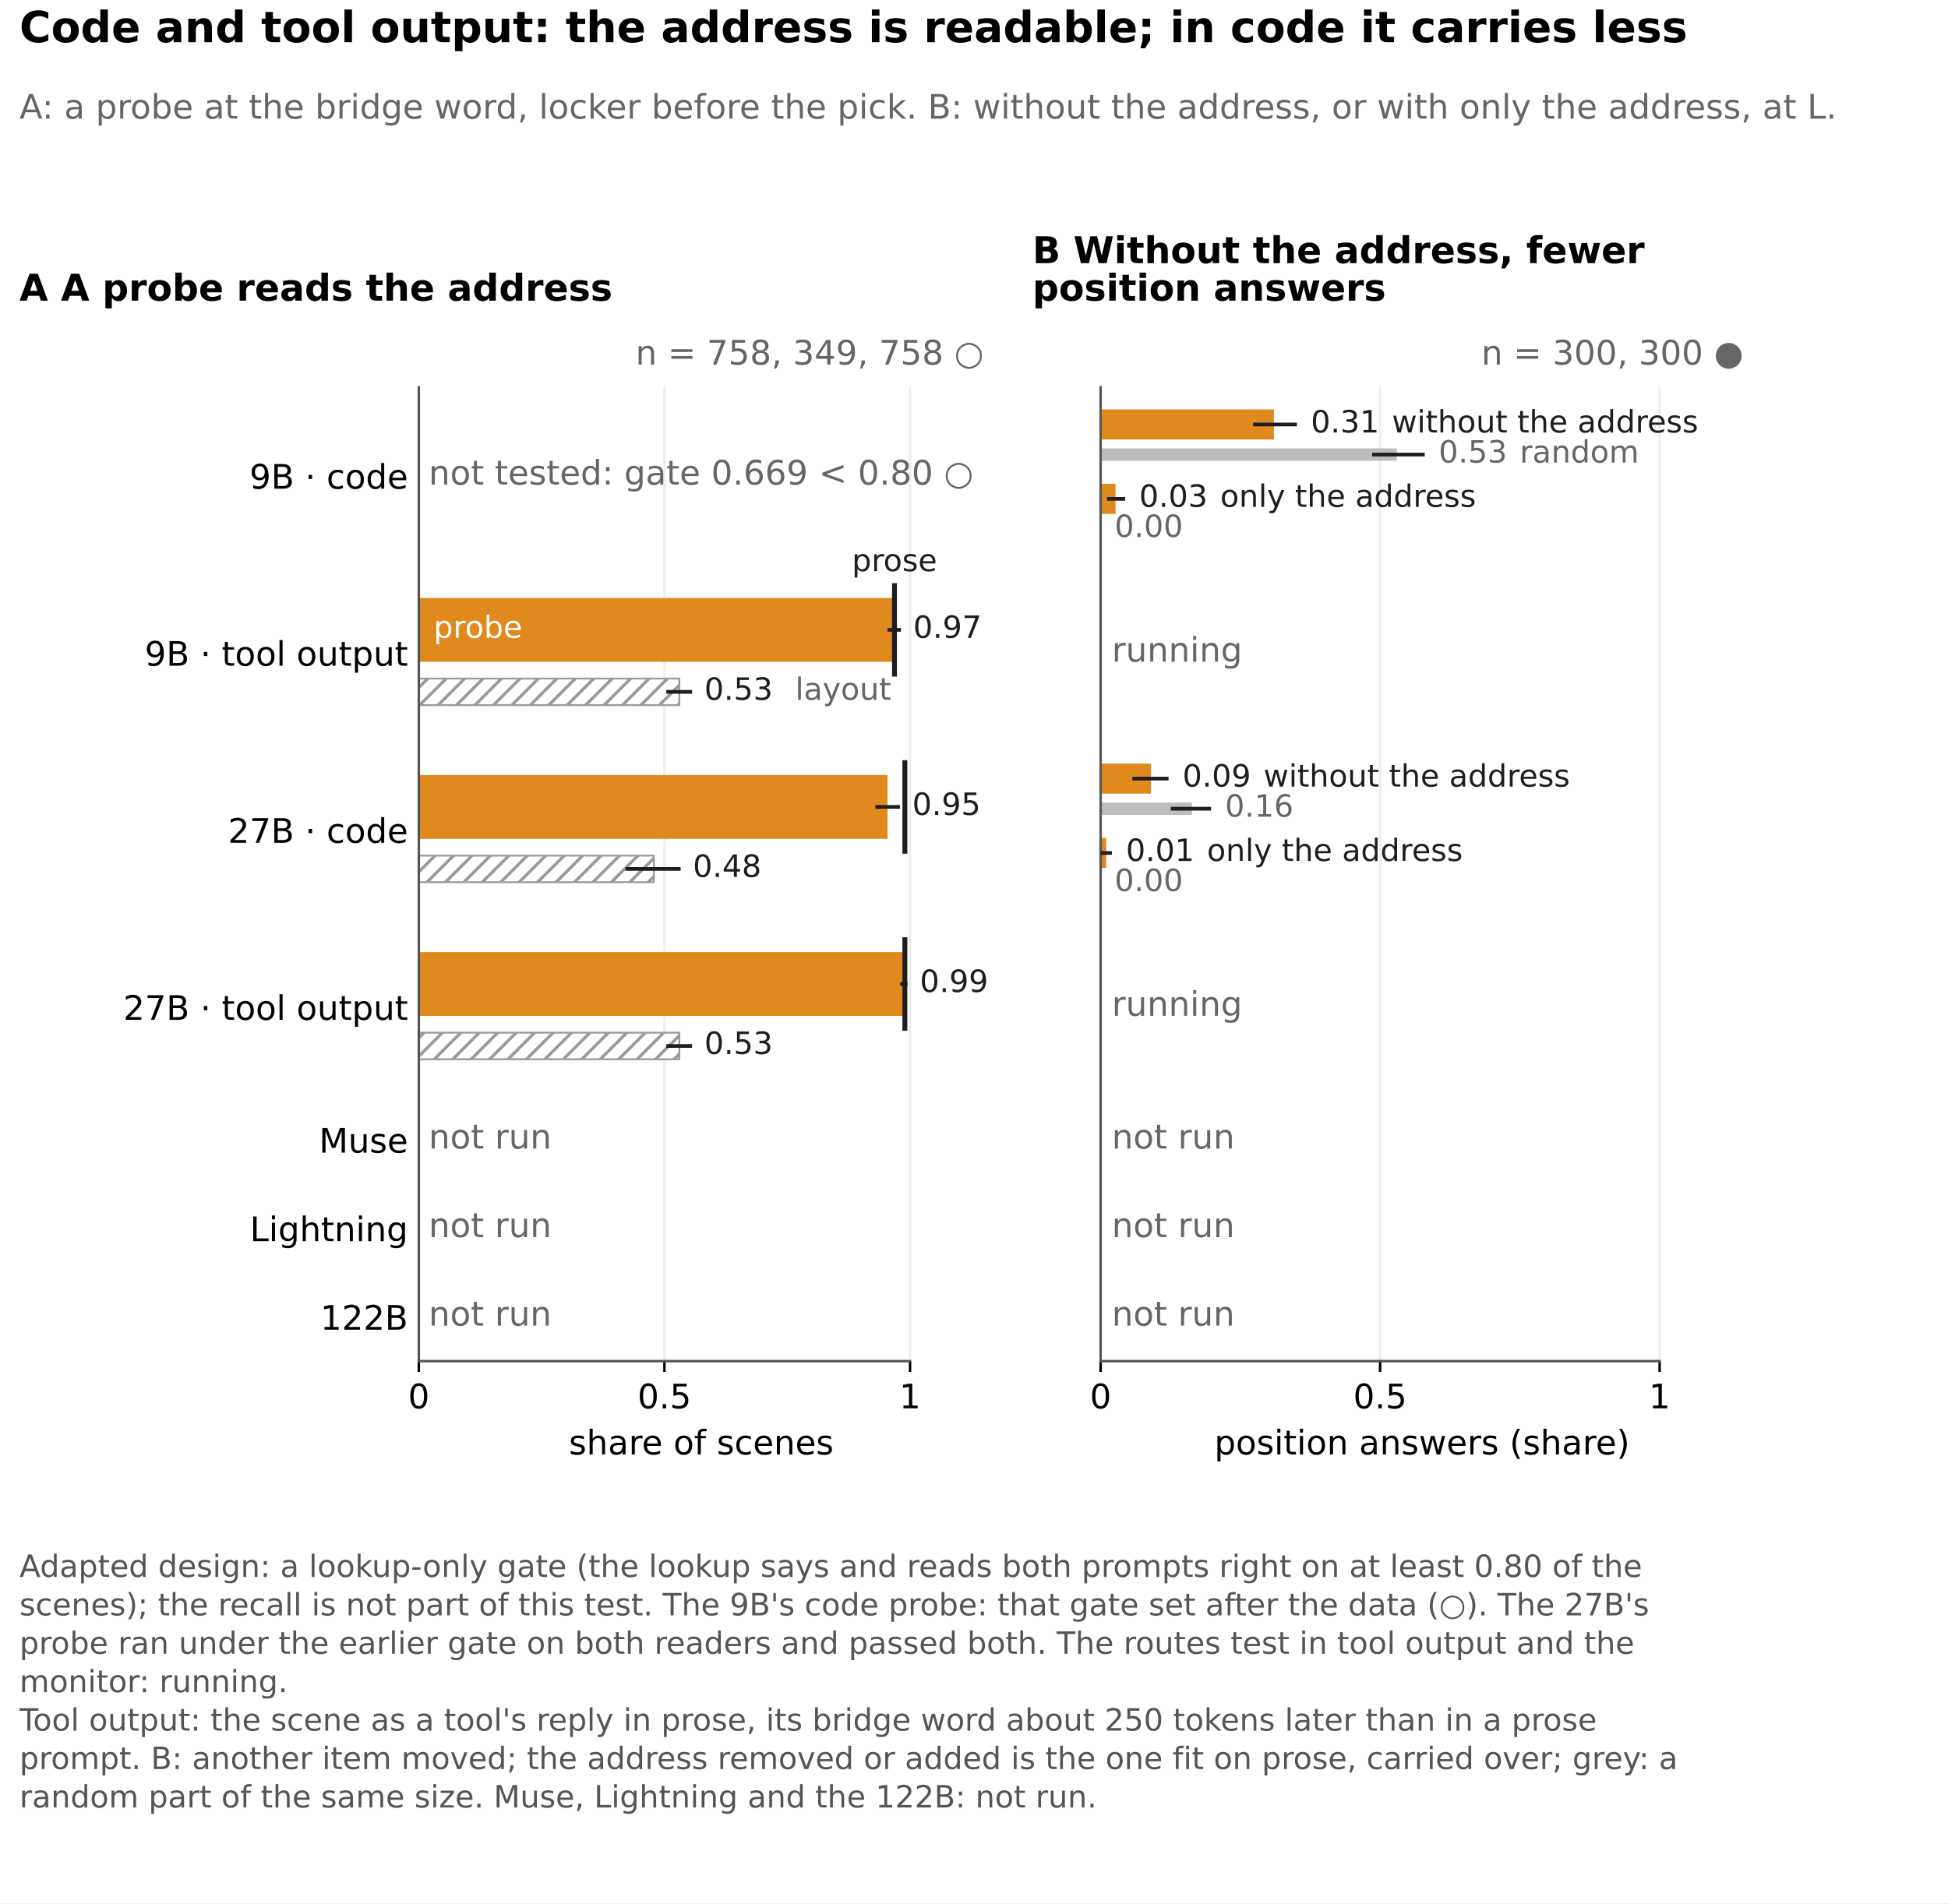
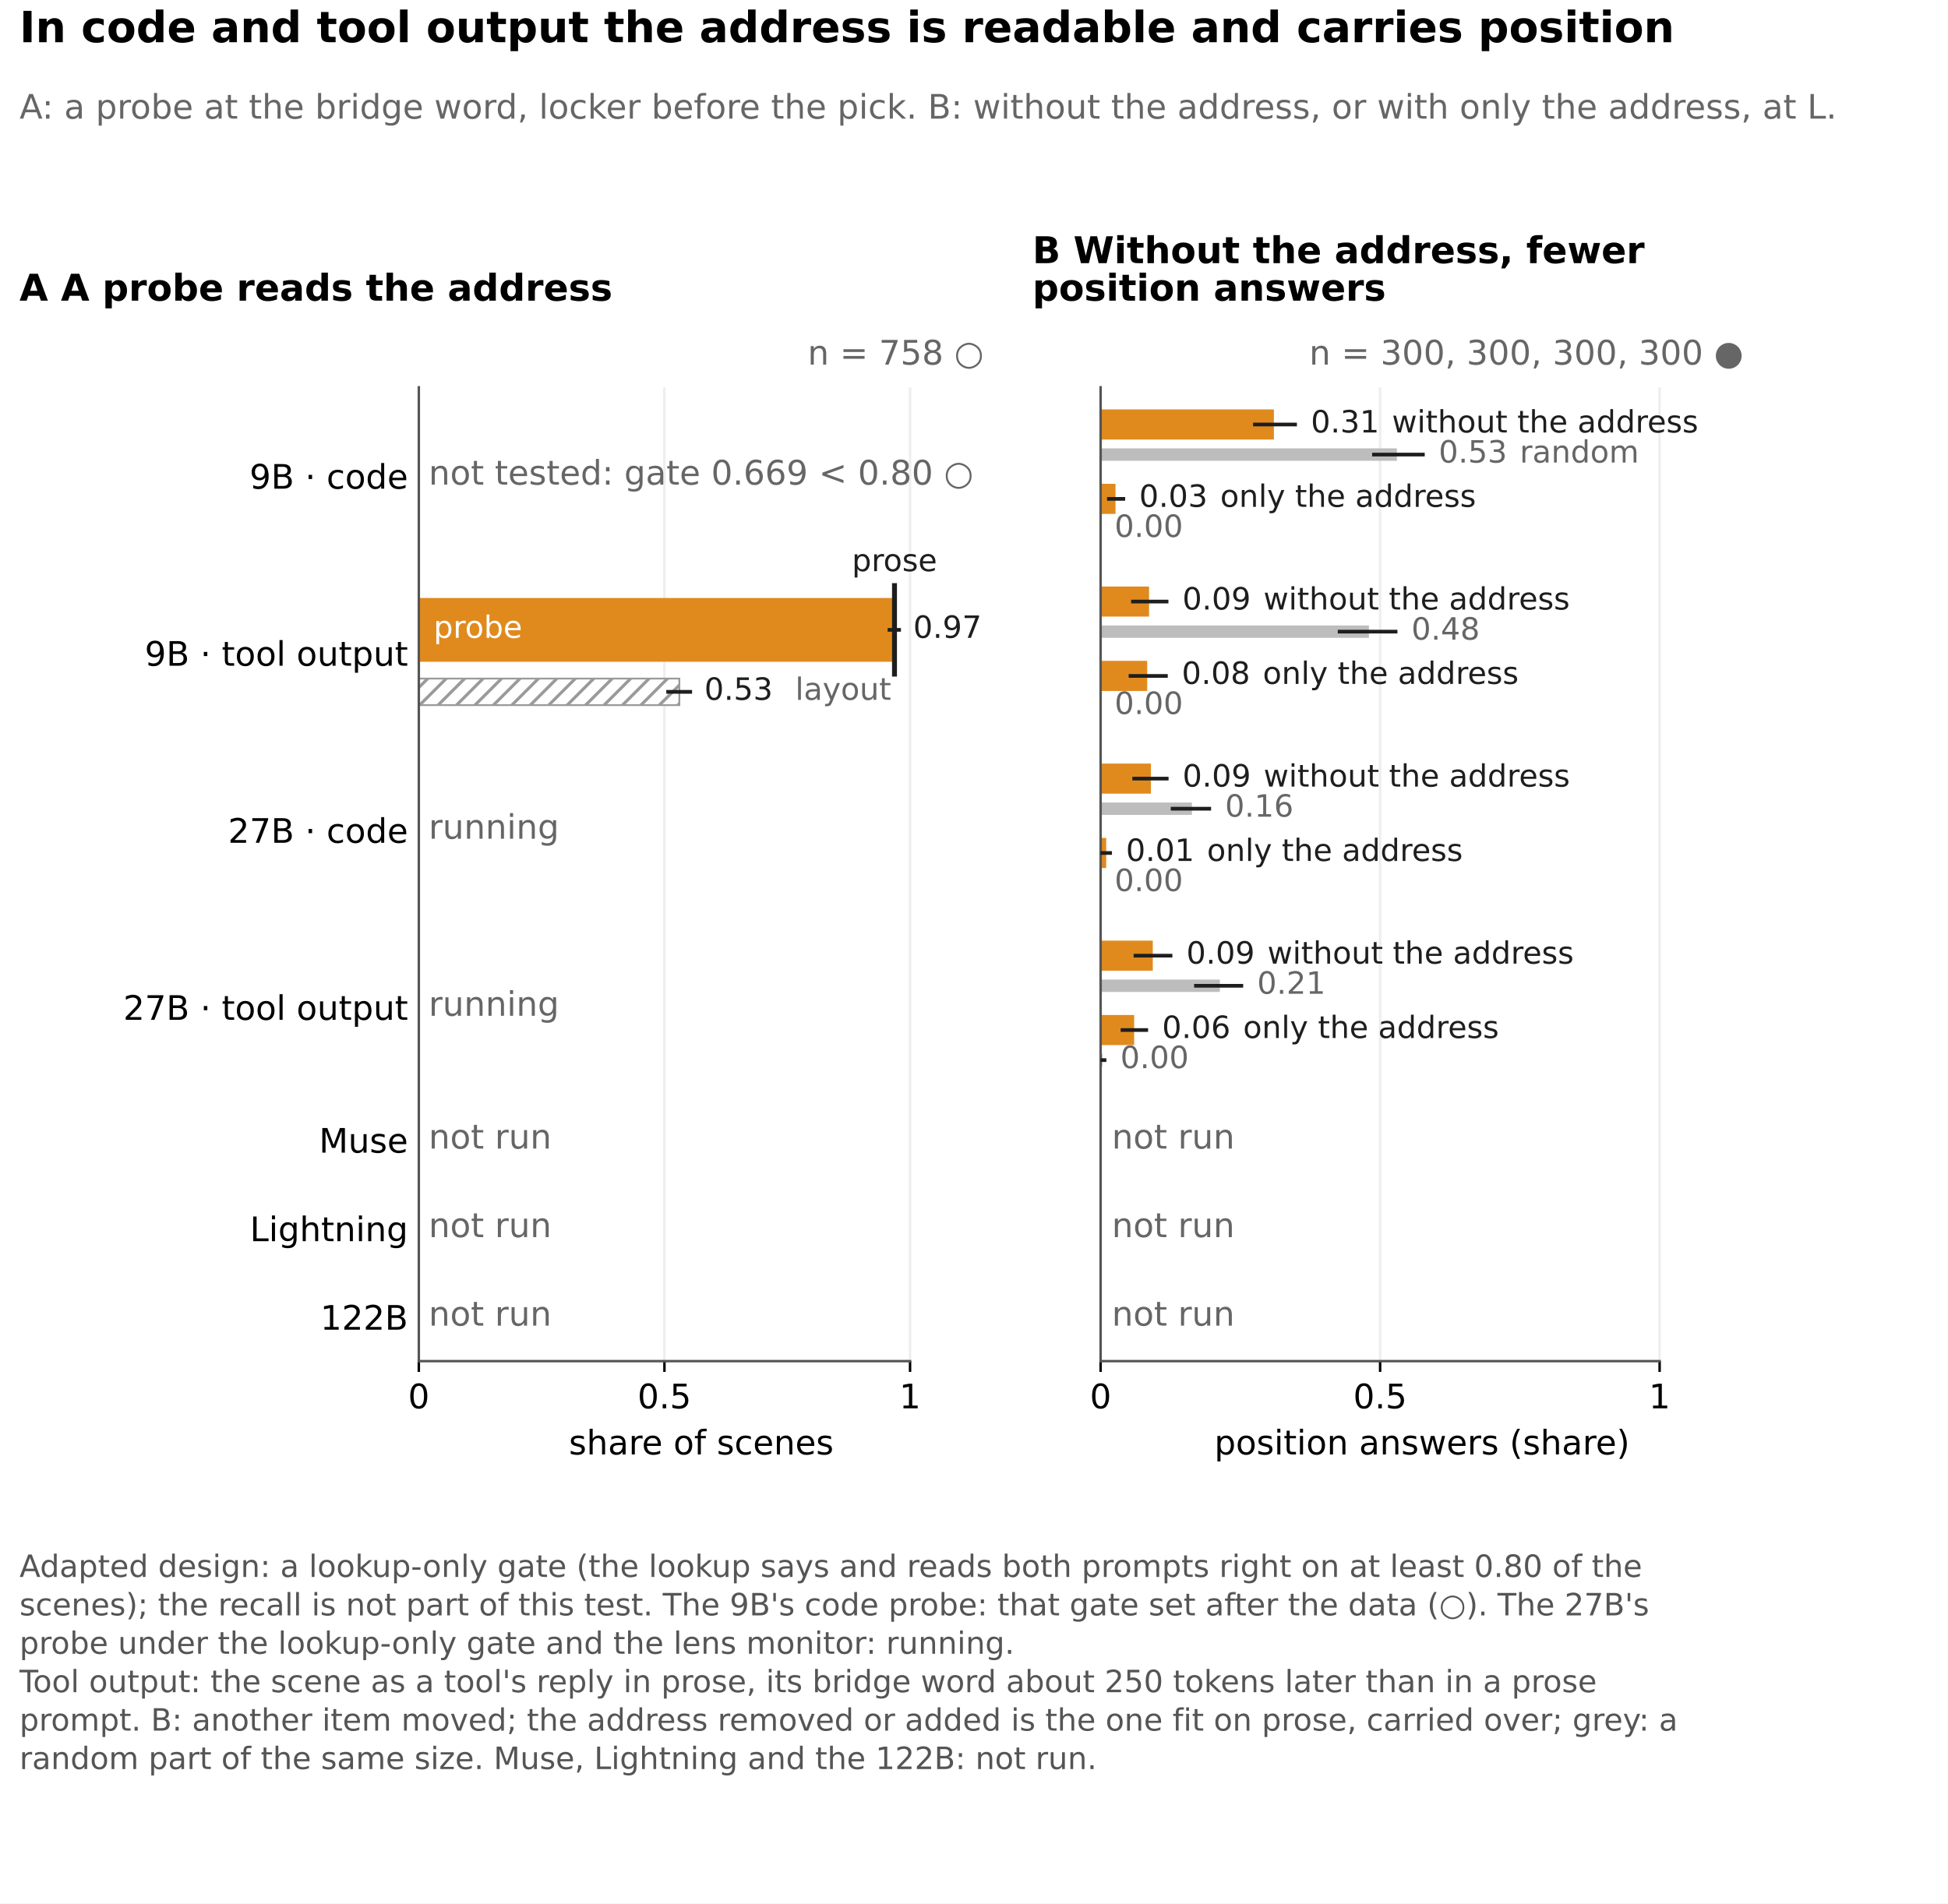
<svg xmlns="http://www.w3.org/2000/svg" xmlns:xlink="http://www.w3.org/1999/xlink" width="633.6pt" height="619.2pt" viewBox="0 0 633.6 619.2" version="1.1">
  <defs>
    <style type="text/css">*{stroke-linejoin: round; stroke-linecap: butt}</style>
  </defs>
  <g id="figure_1">
    <g id="patch_1">
      <path d="M 0 619.2  L 633.6 619.2  L 633.6 0  L 0 0  z " style="fill: #ffffff" />
    </g>
    <g id="axes_1">
      <g id="patch_2">
        <path d="M 136.224 442.8  L 319.968 442.8  L 319.968 126  L 136.224 126  z " style="fill: #ffffff" />
      </g>
      <g id="matplotlib.axis_1">
        <g id="xtick_1">
          <g id="line2d_1">
-             <path d="M 136.224 442.8  L 136.224 126  " clip-path="url(#p366b0e76e0)" style="fill: none; stroke: #eeeeee; stroke-width: 0.8; stroke-linecap: square" />
+             <path d="M 136.224 442.8  L 136.224 126  " clip-path="url(#pb9dbb57762)" style="fill: none; stroke: #eeeeee; stroke-width: 0.8; stroke-linecap: square" />
          </g>
          <g id="line2d_2">
            <defs>
-               <path id="m7da723a493" d="M 0 0  L 0 3.5  " style="stroke: #000000; stroke-width: 0.8" />
+               <path id="m1e824e06bc" d="M 0 0  L 0 3.5  " style="stroke: #000000; stroke-width: 0.8" />
            </defs>
            <g>
-               <use xlink:href="#m7da723a493" x="136.224" y="442.8" style="stroke: #000000; stroke-width: 0.8" />
+               <use xlink:href="#m1e824e06bc" x="136.224" y="442.8" style="stroke: #000000; stroke-width: 0.8" />
            </g>
          </g>
          <g id="text_1">
            <text style="font-size: 11px; font-family: 'DejaVu Sans'; text-anchor: middle" x="136.224" y="458.157" transform="rotate(-0 136.224 458.1574)">0</text>
          </g>
        </g>
        <g id="xtick_2">
          <g id="line2d_3">
-             <path d="M 216.113 442.8  L 216.113 126  " clip-path="url(#p366b0e76e0)" style="fill: none; stroke: #eeeeee; stroke-width: 0.8; stroke-linecap: square" />
+             <path d="M 216.113 442.8  L 216.113 126  " clip-path="url(#pb9dbb57762)" style="fill: none; stroke: #eeeeee; stroke-width: 0.8; stroke-linecap: square" />
          </g>
          <g id="line2d_4">
            <g>
-               <use xlink:href="#m7da723a493" x="216.113" y="442.8" style="stroke: #000000; stroke-width: 0.8" />
+               <use xlink:href="#m1e824e06bc" x="216.113" y="442.8" style="stroke: #000000; stroke-width: 0.8" />
            </g>
          </g>
          <g id="text_2">
            <text style="font-size: 11px; font-family: 'DejaVu Sans'; text-anchor: middle" x="216.113" y="458.157" transform="rotate(-0 216.1127 458.1574)">0.5</text>
          </g>
        </g>
        <g id="xtick_3">
          <g id="line2d_5">
-             <path d="M 296.001 442.8  L 296.001 126  " clip-path="url(#p366b0e76e0)" style="fill: none; stroke: #eeeeee; stroke-width: 0.8; stroke-linecap: square" />
+             <path d="M 296.001 442.8  L 296.001 126  " clip-path="url(#pb9dbb57762)" style="fill: none; stroke: #eeeeee; stroke-width: 0.8; stroke-linecap: square" />
          </g>
          <g id="line2d_6">
            <g>
-               <use xlink:href="#m7da723a493" x="296.001" y="442.8" style="stroke: #000000; stroke-width: 0.8" />
+               <use xlink:href="#m1e824e06bc" x="296.001" y="442.8" style="stroke: #000000; stroke-width: 0.8" />
            </g>
          </g>
          <g id="text_3">
            <text style="font-size: 11px; font-family: 'DejaVu Sans'; text-anchor: middle" x="296.001" y="458.157" transform="rotate(-0 296.0014 458.1574)">1</text>
          </g>
        </g>
        <g id="text_4">
          <text style="font-size: 11px; font-family: 'DejaVu Sans'; text-anchor: middle" x="228.096" y="473.158" transform="rotate(-0 228.096 473.1583)">share of scenes</text>
        </g>
      </g>
      <g id="matplotlib.axis_2">
        <g id="ytick_1">
          <g id="line2d_7" />
          <g id="text_5">
            <text style="font-size: 11px; font-family: 'DejaVu Sans'; text-anchor: end" x="132.724" y="158.979" transform="rotate(-0 132.724 158.9791)">9B · code</text>
          </g>
        </g>
        <g id="ytick_2">
          <g id="line2d_8" />
          <g id="text_6">
            <text style="font-size: 11px; font-family: 'DejaVu Sans'; text-anchor: end" x="132.724" y="216.579" transform="rotate(-0 132.724 216.5791)">9B · tool output</text>
          </g>
        </g>
        <g id="ytick_3">
          <g id="line2d_9" />
          <g id="text_7">
            <text style="font-size: 11px; font-family: 'DejaVu Sans'; text-anchor: end" x="132.724" y="274.179" transform="rotate(-0 132.724 274.1791)">27B · code</text>
          </g>
        </g>
        <g id="ytick_4">
          <g id="line2d_10" />
          <g id="text_8">
            <text style="font-size: 11px; font-family: 'DejaVu Sans'; text-anchor: end" x="132.724" y="331.779" transform="rotate(-0 132.724 331.7791)">27B · tool output</text>
          </g>
        </g>
        <g id="ytick_5">
          <g id="line2d_11" />
          <g id="text_9">
            <text style="font-size: 11px; font-family: 'DejaVu Sans'; text-anchor: end" x="132.724" y="374.979" transform="rotate(-0 132.724 374.9787)">Muse</text>
          </g>
        </g>
        <g id="ytick_6">
          <g id="line2d_12" />
          <g id="text_10">
            <text style="font-size: 11px; font-family: 'DejaVu Sans'; text-anchor: end" x="132.724" y="403.779" transform="rotate(-0 132.724 403.7791)">Lightning</text>
          </g>
        </g>
        <g id="ytick_7">
          <g id="line2d_13" />
          <g id="text_11">
            <text style="font-size: 11px; font-family: 'DejaVu Sans'; text-anchor: end" x="132.724" y="432.579" transform="rotate(-0 132.724 432.5787)">122B</text>
          </g>
        </g>
      </g>
      <g id="patch_3">
-         <path d="M 136.224 215.28  L 290.942 215.28  L 290.942 194.544  L 136.224 194.544  z " clip-path="url(#p366b0e76e0)" style="fill: #e08a1e" />
+         <path d="M 136.224 215.28  L 290.942 215.28  L 290.942 194.544  L 136.224 194.544  z " clip-path="url(#pb9dbb57762)" style="fill: #e08a1e" />
      </g>
      <g id="patch_4">
-         <path d="M 136.224 229.392  L 220.961 229.392  L 220.961 220.752  L 136.224 220.752  z " clip-path="url(#p366b0e76e0)" style="fill: url(#h4261769a23); stroke: #9a9a9a; stroke-width: 0.6; stroke-linejoin: miter" />
+         <path d="M 136.224 229.392  L 220.961 229.392  L 220.961 220.752  L 136.224 220.752  z " clip-path="url(#pb9dbb57762)" style="fill: url(#h62e9ccffab); stroke: #9a9a9a; stroke-width: 0.6; stroke-linejoin: miter" />
      </g>
      <g id="patch_5">
-         <path d="M 136.224 272.88  L 288.676 272.88  L 288.676 252.144  L 136.224 252.144  z " clip-path="url(#p366b0e76e0)" style="fill: #e08a1e" />
+         <path d="M 136.224 442.8  L 136.224 126  " style="fill: none; stroke: #555555; stroke-width: 0.8; stroke-linejoin: miter; stroke-linecap: square" />
      </g>
      <g id="patch_6">
-         <path d="M 136.224 286.992  L 212.679 286.992  L 212.679 278.352  L 136.224 278.352  z " clip-path="url(#p366b0e76e0)" style="fill: url(#h4261769a23); stroke: #9a9a9a; stroke-width: 0.6; stroke-linejoin: miter" />
-       </g>
-       <g id="patch_7">
-         <path d="M 136.224 330.48  L 294.104 330.48  L 294.104 309.744  L 136.224 309.744  z " clip-path="url(#p366b0e76e0)" style="fill: #e08a1e" />
-       </g>
-       <g id="patch_8">
-         <path d="M 136.224 344.592  L 220.961 344.592  L 220.961 335.952  L 136.224 335.952  z " clip-path="url(#p366b0e76e0)" style="fill: url(#h4261769a23); stroke: #9a9a9a; stroke-width: 0.6; stroke-linejoin: miter" />
-       </g>
-       <g id="patch_9">
-         <path d="M 136.224 442.8  L 136.224 126  " style="fill: none; stroke: #555555; stroke-width: 0.8; stroke-linejoin: miter; stroke-linecap: square" />
-       </g>
-       <g id="patch_10">
        <path d="M 136.224 442.8  L 296.001 442.8  " style="fill: none; stroke: #555555; stroke-width: 0.8; stroke-linejoin: miter; stroke-linecap: square" />
      </g>
      <g id="text_12">
        <text style="font-size: 11px; font-family: 'DejaVu Sans'; text-anchor: start; fill: #666666" x="139.42" y="157.658" transform="rotate(-0 139.4195 157.6579)">not tested: gate 0.669 &lt; 0.80  ○</text>
      </g>
      <g id="line2d_14">
-         <path d="M 288.711 204.912  L 293.033 204.912  " clip-path="url(#p366b0e76e0)" style="fill: none; stroke: #1e1e1e; stroke-width: 1.2" />
+         <path d="M 288.711 204.912  L 293.033 204.912  " clip-path="url(#pb9dbb57762)" style="fill: none; stroke: #1e1e1e; stroke-width: 1.2" />
      </g>
      <g id="text_13">
        <text style="font-size: 10px; font-family: 'DejaVu Sans'; text-anchor: start; fill: #1e1e1e" x="297.027" y="207.51" transform="rotate(-0 297.027 207.5097)">0.97</text>
      </g>
      <g id="line2d_15">
-         <path d="M 216.713 225.072  L 225.098 225.072  " clip-path="url(#p366b0e76e0)" style="fill: none; stroke: #1e1e1e; stroke-width: 1.2" />
+         <path d="M 216.713 225.072  L 225.098 225.072  " clip-path="url(#pb9dbb57762)" style="fill: none; stroke: #1e1e1e; stroke-width: 1.2" />
      </g>
      <g id="text_14">
        <text style="font-size: 10px; font-family: 'DejaVu Sans'; text-anchor: start; fill: #1e1e1e" x="229.092" y="227.67" transform="rotate(-0 229.0922 227.6697)">0.53</text>
      </g>
      <g id="text_15">
        <text style="font-size: 10px; font-family: 'DejaVu Sans'; text-anchor: start; fill: #666666" x="258.651" y="227.67" transform="rotate(-0 258.651 227.67)">layout</text>
      </g>
      <g id="text_16">
        <text style="font-size: 10px; font-family: 'DejaVu Sans'; text-anchor: middle; fill: #1e1e1e" x="290.942" y="185.806" transform="rotate(-0 290.9425 185.8057)">prose</text>
      </g>
+       <g id="text_17">
+         <text style="font-size: 11px; font-family: 'DejaVu Sans'; text-anchor: start; fill: #666666" x="139.42" y="272.858" transform="rotate(-0 139.4195 272.8579)">running</text>
+       </g>
+       <g id="text_18">
+         <text style="font-size: 11px; font-family: 'DejaVu Sans'; text-anchor: start; fill: #666666" x="139.42" y="330.458" transform="rotate(-0 139.4195 330.4579)">running</text>
+       </g>
+       <g id="text_19">
+         <text style="font-size: 11px; font-family: 'DejaVu Sans'; text-anchor: start; fill: #666666" x="139.42" y="373.657" transform="rotate(-0 139.4195 373.6574)">not run</text>
+       </g>
+       <g id="text_20">
+         <text style="font-size: 11px; font-family: 'DejaVu Sans'; text-anchor: start; fill: #666666" x="139.42" y="402.457" transform="rotate(-0 139.4195 402.4574)">not run</text>
+       </g>
+       <g id="text_21">
+         <text style="font-size: 11px; font-family: 'DejaVu Sans'; text-anchor: start; fill: #666666" x="139.42" y="431.257" transform="rotate(-0 139.4195 431.2574)">not run</text>
+       </g>
      <g id="line2d_16">
-         <path d="M 284.719 262.512  L 292.724 262.512  " clip-path="url(#p366b0e76e0)" style="fill: none; stroke: #1e1e1e; stroke-width: 1.2" />
-       </g>
-       <g id="text_17">
-         <text style="font-size: 10px; font-family: 'DejaVu Sans'; text-anchor: start; fill: #1e1e1e" x="296.718" y="265.11" transform="rotate(-0 296.7184 265.1097)">0.95</text>
-       </g>
-       <g id="line2d_17">
-         <path d="M 203.438 282.672  L 221.375 282.672  " clip-path="url(#p366b0e76e0)" style="fill: none; stroke: #1e1e1e; stroke-width: 1.2" />
-       </g>
-       <g id="text_18">
-         <text style="font-size: 10px; font-family: 'DejaVu Sans'; text-anchor: start; fill: #1e1e1e" x="225.37" y="285.27" transform="rotate(-0 225.3696 285.2697)">0.48</text>
-       </g>
-       <g id="line2d_18">
-         <path d="M 292.831 320.112  L 295.188 320.112  " clip-path="url(#p366b0e76e0)" style="fill: none; stroke: #1e1e1e; stroke-width: 1.2" />
-       </g>
-       <g id="text_19">
-         <text style="font-size: 10px; font-family: 'DejaVu Sans'; text-anchor: start; fill: #1e1e1e" x="299.183" y="322.71" transform="rotate(-0 299.1827 322.7097)">0.99</text>
-       </g>
-       <g id="line2d_19">
-         <path d="M 216.713 340.272  L 225.098 340.272  " clip-path="url(#p366b0e76e0)" style="fill: none; stroke: #1e1e1e; stroke-width: 1.2" />
-       </g>
-       <g id="text_20">
-         <text style="font-size: 10px; font-family: 'DejaVu Sans'; text-anchor: start; fill: #1e1e1e" x="229.092" y="342.87" transform="rotate(-0 229.0922 342.8697)">0.53</text>
-       </g>
-       <g id="text_21">
-         <text style="font-size: 11px; font-family: 'DejaVu Sans'; text-anchor: start; fill: #666666" x="139.42" y="373.657" transform="rotate(-0 139.4195 373.6574)">not run</text>
+         <path d="M 290.942 219.312  L 290.942 190.512  " clip-path="url(#pb9dbb57762)" style="fill: none; stroke: #1e1e1e; stroke-width: 1.6; stroke-linecap: square" />
      </g>
      <g id="text_22">
-         <text style="font-size: 11px; font-family: 'DejaVu Sans'; text-anchor: start; fill: #666666" x="139.42" y="402.457" transform="rotate(-0 139.4195 402.4574)">not run</text>
+         <text style="font-size: 10px; font-family: 'DejaVu Sans'; text-anchor: start; fill: #ffffff" x="141.017" y="207.51" transform="rotate(-0 141.0173 207.51)">probe</text>
      </g>
      <g id="text_23">
-         <text style="font-size: 11px; font-family: 'DejaVu Sans'; text-anchor: start; fill: #666666" x="139.42" y="431.257" transform="rotate(-0 139.4195 431.2574)">not run</text>
-       </g>
-       <g id="line2d_20">
-         <path d="M 290.942 219.312  L 290.942 190.512  " clip-path="url(#p366b0e76e0)" style="fill: none; stroke: #1e1e1e; stroke-width: 1.6; stroke-linecap: square" />
-       </g>
-       <g id="line2d_21">
-         <path d="M 294.315 276.912  L 294.315 248.112  " clip-path="url(#p366b0e76e0)" style="fill: none; stroke: #1e1e1e; stroke-width: 1.6; stroke-linecap: square" />
-       </g>
-       <g id="line2d_22">
-         <path d="M 294.315 334.512  L 294.315 305.712  " clip-path="url(#p366b0e76e0)" style="fill: none; stroke: #1e1e1e; stroke-width: 1.6; stroke-linecap: square" />
-       </g>
-       <g id="text_24">
-         <text style="font-size: 10px; font-family: 'DejaVu Sans'; text-anchor: start; fill: #ffffff" x="141.017" y="207.51" transform="rotate(-0 141.0173 207.51)">probe</text>
-       </g>
-       <g id="text_25">
-         <g id="patch_11">
-           <path d="M 201.575 122.898  L 321.618 122.898  L 321.618 108.598  L 201.575 108.598  z " style="fill: #ffffff" />
-         </g>
-         <text style="font-size: 11px; font-family: 'DejaVu Sans'; text-anchor: end; fill: #666666" x="319.968" y="118.605" transform="rotate(-0 319.968 118.6054)">n = 758, 349, 758  ○</text>
+         <g id="patch_7">
+           <path d="M 257.552 122.898  L 321.618 122.898  L 321.618 108.598  L 257.552 108.598  z " style="fill: #ffffff" />
+         </g>
+         <text style="font-size: 11px; font-family: 'DejaVu Sans'; text-anchor: end; fill: #666666" x="319.968" y="118.605" transform="rotate(-0 319.968 118.6054)">n = 758  ○</text>
      </g>
    </g>
    <g id="axes_2">
-       <g id="patch_12">
+       <g id="patch_8">
        <path d="M 357.984 442.8  L 567.072 442.8  L 567.072 126  L 357.984 126  z " style="fill: #ffffff" />
      </g>
      <g id="matplotlib.axis_3">
        <g id="xtick_4">
-           <g id="line2d_23">
-             <path d="M 357.984 442.8  L 357.984 126  " clip-path="url(#pf84a7d97cd)" style="fill: none; stroke: #eeeeee; stroke-width: 0.8; stroke-linecap: square" />
-           </g>
-           <g id="line2d_24">
-             <g>
-               <use xlink:href="#m7da723a493" x="357.984" y="442.8" style="stroke: #000000; stroke-width: 0.8" />
+           <g id="line2d_17">
+             <path d="M 357.984 442.8  L 357.984 126  " clip-path="url(#p76de9514b8)" style="fill: none; stroke: #eeeeee; stroke-width: 0.8; stroke-linecap: square" />
+           </g>
+           <g id="line2d_18">
+             <g>
+               <use xlink:href="#m1e824e06bc" x="357.984" y="442.8" style="stroke: #000000; stroke-width: 0.8" />
+             </g>
+           </g>
+           <g id="text_24">
+             <text style="font-size: 11px; font-family: 'DejaVu Sans'; text-anchor: middle" x="357.984" y="458.157" transform="rotate(-0 357.984 458.1574)">0</text>
+           </g>
+         </g>
+         <g id="xtick_5">
+           <g id="line2d_19">
+             <path d="M 448.892 442.8  L 448.892 126  " clip-path="url(#p76de9514b8)" style="fill: none; stroke: #eeeeee; stroke-width: 0.8; stroke-linecap: square" />
+           </g>
+           <g id="line2d_20">
+             <g>
+               <use xlink:href="#m1e824e06bc" x="448.892" y="442.8" style="stroke: #000000; stroke-width: 0.8" />
+             </g>
+           </g>
+           <g id="text_25">
+             <text style="font-size: 11px; font-family: 'DejaVu Sans'; text-anchor: middle" x="448.892" y="458.157" transform="rotate(-0 448.8918 458.1574)">0.5</text>
+           </g>
+         </g>
+         <g id="xtick_6">
+           <g id="line2d_21">
+             <path d="M 539.8 442.8  L 539.8 126  " clip-path="url(#p76de9514b8)" style="fill: none; stroke: #eeeeee; stroke-width: 0.8; stroke-linecap: square" />
+           </g>
+           <g id="line2d_22">
+             <g>
+               <use xlink:href="#m1e824e06bc" x="539.8" y="442.8" style="stroke: #000000; stroke-width: 0.8" />
            </g>
          </g>
          <g id="text_26">
-             <text style="font-size: 11px; font-family: 'DejaVu Sans'; text-anchor: middle" x="357.984" y="458.157" transform="rotate(-0 357.984 458.1574)">0</text>
-           </g>
-         </g>
-         <g id="xtick_5">
-           <g id="line2d_25">
-             <path d="M 448.892 442.8  L 448.892 126  " clip-path="url(#pf84a7d97cd)" style="fill: none; stroke: #eeeeee; stroke-width: 0.8; stroke-linecap: square" />
-           </g>
-           <g id="line2d_26">
-             <g>
-               <use xlink:href="#m7da723a493" x="448.892" y="442.8" style="stroke: #000000; stroke-width: 0.8" />
-             </g>
-           </g>
-           <g id="text_27">
-             <text style="font-size: 11px; font-family: 'DejaVu Sans'; text-anchor: middle" x="448.892" y="458.157" transform="rotate(-0 448.8918 458.1574)">0.5</text>
-           </g>
-         </g>
-         <g id="xtick_6">
-           <g id="line2d_27">
-             <path d="M 539.8 442.8  L 539.8 126  " clip-path="url(#pf84a7d97cd)" style="fill: none; stroke: #eeeeee; stroke-width: 0.8; stroke-linecap: square" />
-           </g>
-           <g id="line2d_28">
-             <g>
-               <use xlink:href="#m7da723a493" x="539.8" y="442.8" style="stroke: #000000; stroke-width: 0.8" />
-             </g>
-           </g>
-           <g id="text_28">
            <text style="font-size: 11px; font-family: 'DejaVu Sans'; text-anchor: middle" x="539.8" y="458.157" transform="rotate(-0 539.7997 458.1574)">1</text>
          </g>
        </g>
-         <g id="text_29">
+         <g id="text_27">
          <text style="font-size: 11px; font-family: 'DejaVu Sans'; text-anchor: middle" x="462.528" y="473.158" transform="rotate(-0 462.528 473.1583)">position answers (share)</text>
        </g>
      </g>
      <g id="matplotlib.axis_4">
        <g id="ytick_8">
+           <g id="line2d_23" />
+         </g>
+         <g id="ytick_9">
+           <g id="line2d_24" />
+         </g>
+         <g id="ytick_10">
+           <g id="line2d_25" />
+         </g>
+         <g id="ytick_11">
+           <g id="line2d_26" />
+         </g>
+         <g id="ytick_12">
+           <g id="line2d_27" />
+         </g>
+         <g id="ytick_13">
+           <g id="line2d_28" />
+         </g>
+         <g id="ytick_14">
          <g id="line2d_29" />
        </g>
-         <g id="ytick_9">
-           <g id="line2d_30" />
-         </g>
-         <g id="ytick_10">
-           <g id="line2d_31" />
-         </g>
-         <g id="ytick_11">
-           <g id="line2d_32" />
-         </g>
-         <g id="ytick_12">
-           <g id="line2d_33" />
-         </g>
-         <g id="ytick_13">
-           <g id="line2d_34" />
-         </g>
-         <g id="ytick_14">
-           <g id="line2d_35" />
-         </g>
+       </g>
+       <g id="patch_9">
+         <path d="M 357.984 142.992  L 414.347 142.992  L 414.347 133.2  L 357.984 133.2  z " clip-path="url(#p76de9514b8)" style="fill: #e08a1e" />
+       </g>
+       <g id="patch_10">
+         <path d="M 357.984 149.904  L 454.346 149.904  L 454.346 145.872  L 357.984 145.872  z " clip-path="url(#p76de9514b8)" style="fill: #bdbdbd" />
+       </g>
+       <g id="patch_11">
+         <path d="M 357.984 167.184  L 362.832 167.184  L 362.832 157.392  L 357.984 157.392  z " clip-path="url(#p76de9514b8)" style="fill: #e08a1e" />
+       </g>
+       <g id="patch_12">
+         <path d="M 357.984 174.096  L 357.984 174.096  L 357.984 170.064  L 357.984 170.064  z " clip-path="url(#p76de9514b8)" style="fill: #bdbdbd" />
      </g>
      <g id="patch_13">
-         <path d="M 357.984 142.992  L 414.347 142.992  L 414.347 133.2  L 357.984 133.2  z " clip-path="url(#pf84a7d97cd)" style="fill: #e08a1e" />
+         <path d="M 357.984 200.592  L 373.741 200.592  L 373.741 190.8  L 357.984 190.8  z " clip-path="url(#p76de9514b8)" style="fill: #e08a1e" />
      </g>
      <g id="patch_14">
-         <path d="M 357.984 149.904  L 454.346 149.904  L 454.346 145.872  L 357.984 145.872  z " clip-path="url(#pf84a7d97cd)" style="fill: #bdbdbd" />
+         <path d="M 357.984 207.504  L 445.256 207.504  L 445.256 203.472  L 357.984 203.472  z " clip-path="url(#p76de9514b8)" style="fill: #bdbdbd" />
      </g>
      <g id="patch_15">
-         <path d="M 357.984 167.184  L 362.832 167.184  L 362.832 157.392  L 357.984 157.392  z " clip-path="url(#pf84a7d97cd)" style="fill: #e08a1e" />
+         <path d="M 357.984 224.784  L 373.135 224.784  L 373.135 214.992  L 357.984 214.992  z " clip-path="url(#p76de9514b8)" style="fill: #e08a1e" />
      </g>
      <g id="patch_16">
-         <path d="M 357.984 174.096  L 357.984 174.096  L 357.984 170.064  L 357.984 170.064  z " clip-path="url(#pf84a7d97cd)" style="fill: #bdbdbd" />
+         <path d="M 357.984 231.696  L 357.984 231.696  L 357.984 227.664  L 357.984 227.664  z " clip-path="url(#p76de9514b8)" style="fill: #bdbdbd" />
      </g>
      <g id="patch_17">
-         <path d="M 357.984 258.192  L 374.347 258.192  L 374.347 248.4  L 357.984 248.4  z " clip-path="url(#pf84a7d97cd)" style="fill: #e08a1e" />
+         <path d="M 357.984 258.192  L 374.347 258.192  L 374.347 248.4  L 357.984 248.4  z " clip-path="url(#p76de9514b8)" style="fill: #e08a1e" />
      </g>
      <g id="patch_18">
-         <path d="M 357.984 265.104  L 387.681 265.104  L 387.681 261.072  L 357.984 261.072  z " clip-path="url(#pf84a7d97cd)" style="fill: #bdbdbd" />
+         <path d="M 357.984 265.104  L 387.681 265.104  L 387.681 261.072  L 357.984 261.072  z " clip-path="url(#p76de9514b8)" style="fill: #bdbdbd" />
      </g>
      <g id="patch_19">
-         <path d="M 357.984 282.384  L 359.802 282.384  L 359.802 272.592  L 357.984 272.592  z " clip-path="url(#pf84a7d97cd)" style="fill: #e08a1e" />
+         <path d="M 357.984 282.384  L 359.802 282.384  L 359.802 272.592  L 357.984 272.592  z " clip-path="url(#p76de9514b8)" style="fill: #e08a1e" />
      </g>
      <g id="patch_20">
-         <path d="M 357.984 289.296  L 357.984 289.296  L 357.984 285.264  L 357.984 285.264  z " clip-path="url(#pf84a7d97cd)" style="fill: #bdbdbd" />
+         <path d="M 357.984 289.296  L 357.984 289.296  L 357.984 285.264  L 357.984 285.264  z " clip-path="url(#p76de9514b8)" style="fill: #bdbdbd" />
      </g>
      <g id="patch_21">
+         <path d="M 357.984 315.792  L 374.953 315.792  L 374.953 306  L 357.984 306  z " clip-path="url(#p76de9514b8)" style="fill: #e08a1e" />
+       </g>
+       <g id="patch_22">
+         <path d="M 357.984 322.704  L 396.771 322.704  L 396.771 318.672  L 357.984 318.672  z " clip-path="url(#p76de9514b8)" style="fill: #bdbdbd" />
+       </g>
+       <g id="patch_23">
+         <path d="M 357.984 339.984  L 368.893 339.984  L 368.893 330.192  L 357.984 330.192  z " clip-path="url(#p76de9514b8)" style="fill: #e08a1e" />
+       </g>
+       <g id="patch_24">
+         <path d="M 357.984 346.896  L 358.59 346.896  L 358.59 342.864  L 357.984 342.864  z " clip-path="url(#p76de9514b8)" style="fill: #bdbdbd" />
+       </g>
+       <g id="patch_25">
        <path d="M 357.984 442.8  L 357.984 126  " style="fill: none; stroke: #555555; stroke-width: 0.8; stroke-linejoin: miter; stroke-linecap: square" />
      </g>
-       <g id="patch_22">
+       <g id="patch_26">
        <path d="M 357.984 442.8  L 539.8 442.8  " style="fill: none; stroke: #555555; stroke-width: 0.8; stroke-linejoin: miter; stroke-linecap: square" />
      </g>
+       <g id="line2d_30">
+         <path d="M 407.57 138.096  L 421.828 138.096  " clip-path="url(#p76de9514b8)" style="fill: none; stroke: #1e1e1e; stroke-width: 1.2" />
+       </g>
+       <g id="text_28">
+         <text style="font-size: 10px; font-family: 'DejaVu Sans'; text-anchor: start; fill: #1e1e1e" x="426.373" y="140.694" transform="rotate(-0 426.3731 140.6937)">0.31</text>
+       </g>
+       <g id="line2d_31">
+         <path d="M 446.294 147.888  L 463.402 147.888  " clip-path="url(#p76de9514b8)" style="fill: none; stroke: #1e1e1e; stroke-width: 1.2" />
+       </g>
+       <g id="text_29">
+         <text style="font-size: 10px; font-family: 'DejaVu Sans'; text-anchor: start; fill: #666666" x="467.947" y="150.486" transform="rotate(-0 467.9472 150.4857)">0.53</text>
+       </g>
+       <g id="text_30">
+         <text style="font-size: 10px; font-family: 'DejaVu Sans'; text-anchor: start; fill: #1e1e1e" x="452.736" y="140.694" transform="rotate(-0 452.7363 140.694)">without the address</text>
+       </g>
+       <g id="line2d_32">
+         <path d="M 360.074 162.288  L 365.969 162.288  " clip-path="url(#p76de9514b8)" style="fill: none; stroke: #1e1e1e; stroke-width: 1.2" />
+       </g>
+       <g id="text_31">
+         <text style="font-size: 10px; font-family: 'DejaVu Sans'; text-anchor: start; fill: #1e1e1e" x="370.515" y="164.886" transform="rotate(-0 370.5145 164.8857)">0.03</text>
+       </g>
+       <g id="line2d_33">
+         <path d="M 357.984 172.08  L 357.984 172.08  " clip-path="url(#p76de9514b8)" style="fill: none; stroke: #1e1e1e; stroke-width: 1.2" />
+       </g>
+       <g id="text_32">
+         <text style="font-size: 10px; font-family: 'DejaVu Sans'; text-anchor: start; fill: #666666" x="362.529" y="174.678" transform="rotate(-0 362.5294 174.6777)">0.00</text>
+       </g>
+       <g id="text_33">
+         <text style="font-size: 10px; font-family: 'DejaVu Sans'; text-anchor: start; fill: #1e1e1e" x="396.878" y="164.886" transform="rotate(-0 396.8778 164.886)">only the address</text>
+       </g>
+       <g id="text_34">
+         <text style="font-size: 10px; font-family: 'DejaVu Sans'; text-anchor: start; fill: #666666" x="494.31" y="150.486" transform="rotate(-0 494.3105 150.486)">random</text>
+       </g>
+       <g id="line2d_34">
+         <path d="M 367.901 195.696  L 380.039 195.696  " clip-path="url(#p76de9514b8)" style="fill: none; stroke: #1e1e1e; stroke-width: 1.2" />
+       </g>
+       <g id="text_35">
+         <text style="font-size: 10px; font-family: 'DejaVu Sans'; text-anchor: start; fill: #1e1e1e" x="384.584" y="198.294" transform="rotate(-0 384.584 198.2937)">0.09</text>
+       </g>
+       <g id="line2d_35">
+         <path d="M 435.117 205.488  L 454.524 205.488  " clip-path="url(#p76de9514b8)" style="fill: none; stroke: #1e1e1e; stroke-width: 1.2" />
+       </g>
+       <g id="text_36">
+         <text style="font-size: 10px; font-family: 'DejaVu Sans'; text-anchor: start; fill: #666666" x="459.069" y="208.086" transform="rotate(-0 459.069 208.0857)">0.48</text>
+       </g>
+       <g id="text_37">
+         <text style="font-size: 10px; font-family: 'DejaVu Sans'; text-anchor: start; fill: #1e1e1e" x="410.947" y="198.294" transform="rotate(-0 410.9473 198.294)">without the address</text>
+       </g>
      <g id="line2d_36">
-         <path d="M 407.57 138.096  L 421.828 138.096  " clip-path="url(#pf84a7d97cd)" style="fill: none; stroke: #1e1e1e; stroke-width: 1.2" />
-       </g>
-       <g id="text_30">
-         <text style="font-size: 10px; font-family: 'DejaVu Sans'; text-anchor: start; fill: #1e1e1e" x="426.373" y="140.694" transform="rotate(-0 426.3731 140.6937)">0.31</text>
+         <path d="M 367.105 219.888  L 379.825 219.888  " clip-path="url(#p76de9514b8)" style="fill: none; stroke: #1e1e1e; stroke-width: 1.2" />
+       </g>
+       <g id="text_38">
+         <text style="font-size: 10px; font-family: 'DejaVu Sans'; text-anchor: start; fill: #1e1e1e" x="384.371" y="222.486" transform="rotate(-0 384.3709 222.4857)">0.08</text>
      </g>
      <g id="line2d_37">
-         <path d="M 446.294 147.888  L 463.402 147.888  " clip-path="url(#pf84a7d97cd)" style="fill: none; stroke: #1e1e1e; stroke-width: 1.2" />
-       </g>
-       <g id="text_31">
-         <text style="font-size: 10px; font-family: 'DejaVu Sans'; text-anchor: start; fill: #666666" x="467.947" y="150.486" transform="rotate(-0 467.9472 150.4857)">0.53</text>
-       </g>
-       <g id="text_32">
-         <text style="font-size: 10px; font-family: 'DejaVu Sans'; text-anchor: start; fill: #1e1e1e" x="452.736" y="140.694" transform="rotate(-0 452.7363 140.694)">without the address</text>
+         <path d="M 357.984 229.68  L 357.984 229.68  " clip-path="url(#p76de9514b8)" style="fill: none; stroke: #1e1e1e; stroke-width: 1.2" />
+       </g>
+       <g id="text_39">
+         <text style="font-size: 10px; font-family: 'DejaVu Sans'; text-anchor: start; fill: #666666" x="362.529" y="232.278" transform="rotate(-0 362.5294 232.2777)">0.00</text>
+       </g>
+       <g id="text_40">
+         <text style="font-size: 10px; font-family: 'DejaVu Sans'; text-anchor: start; fill: #1e1e1e" x="410.734" y="222.486" transform="rotate(-0 410.7342 222.486)">only the address</text>
      </g>
      <g id="line2d_38">
-         <path d="M 360.074 162.288  L 365.969 162.288  " clip-path="url(#pf84a7d97cd)" style="fill: none; stroke: #1e1e1e; stroke-width: 1.2" />
-       </g>
-       <g id="text_33">
-         <text style="font-size: 10px; font-family: 'DejaVu Sans'; text-anchor: start; fill: #1e1e1e" x="370.515" y="164.886" transform="rotate(-0 370.5145 164.8857)">0.03</text>
+         <path d="M 368.308 253.296  L 380.08 253.296  " clip-path="url(#p76de9514b8)" style="fill: none; stroke: #1e1e1e; stroke-width: 1.2" />
+       </g>
+       <g id="text_41">
+         <text style="font-size: 10px; font-family: 'DejaVu Sans'; text-anchor: start; fill: #1e1e1e" x="384.625" y="255.894" transform="rotate(-0 384.6251 255.8937)">0.09</text>
      </g>
      <g id="line2d_39">
-         <path d="M 357.984 172.08  L 357.984 172.08  " clip-path="url(#pf84a7d97cd)" style="fill: none; stroke: #1e1e1e; stroke-width: 1.2" />
-       </g>
-       <g id="text_34">
-         <text style="font-size: 10px; font-family: 'DejaVu Sans'; text-anchor: start; fill: #666666" x="362.529" y="174.678" transform="rotate(-0 362.5294 174.6777)">0.00</text>
-       </g>
-       <g id="text_35">
-         <text style="font-size: 10px; font-family: 'DejaVu Sans'; text-anchor: start; fill: #1e1e1e" x="396.878" y="164.886" transform="rotate(-0 396.8778 164.886)">only the address</text>
-       </g>
-       <g id="text_36">
-         <text style="font-size: 10px; font-family: 'DejaVu Sans'; text-anchor: start; fill: #666666" x="494.31" y="150.486" transform="rotate(-0 494.3105 150.486)">random</text>
-       </g>
-       <g id="text_37">
-         <text style="font-size: 11px; font-family: 'DejaVu Sans'; text-anchor: start; fill: #666666" x="361.62" y="215.258" transform="rotate(-0 361.6203 215.2579)">running</text>
+         <path d="M 380.8 263.088  L 393.912 263.088  " clip-path="url(#p76de9514b8)" style="fill: none; stroke: #1e1e1e; stroke-width: 1.2" />
+       </g>
+       <g id="text_42">
+         <text style="font-size: 10px; font-family: 'DejaVu Sans'; text-anchor: start; fill: #666666" x="398.457" y="265.686" transform="rotate(-0 398.4574 265.6857)">0.16</text>
+       </g>
+       <g id="text_43">
+         <text style="font-size: 10px; font-family: 'DejaVu Sans'; text-anchor: start; fill: #1e1e1e" x="410.988" y="255.894" transform="rotate(-0 410.9884 255.894)">without the address</text>
      </g>
      <g id="line2d_40">
-         <path d="M 368.308 253.296  L 380.08 253.296  " clip-path="url(#pf84a7d97cd)" style="fill: none; stroke: #1e1e1e; stroke-width: 1.2" />
-       </g>
-       <g id="text_38">
-         <text style="font-size: 10px; font-family: 'DejaVu Sans'; text-anchor: start; fill: #1e1e1e" x="384.625" y="255.894" transform="rotate(-0 384.6251 255.8937)">0.09</text>
+         <path d="M 357.984 277.488  L 361.669 277.488  " clip-path="url(#p76de9514b8)" style="fill: none; stroke: #1e1e1e; stroke-width: 1.2" />
+       </g>
+       <g id="text_44">
+         <text style="font-size: 10px; font-family: 'DejaVu Sans'; text-anchor: start; fill: #1e1e1e" x="366.215" y="280.086" transform="rotate(-0 366.2148 280.0857)">0.01</text>
      </g>
      <g id="line2d_41">
-         <path d="M 380.8 263.088  L 393.912 263.088  " clip-path="url(#pf84a7d97cd)" style="fill: none; stroke: #1e1e1e; stroke-width: 1.2" />
-       </g>
-       <g id="text_39">
-         <text style="font-size: 10px; font-family: 'DejaVu Sans'; text-anchor: start; fill: #666666" x="398.457" y="265.686" transform="rotate(-0 398.4574 265.6857)">0.16</text>
-       </g>
-       <g id="text_40">
-         <text style="font-size: 10px; font-family: 'DejaVu Sans'; text-anchor: start; fill: #1e1e1e" x="410.988" y="255.894" transform="rotate(-0 410.9884 255.894)">without the address</text>
+         <path d="M 357.984 287.28  L 357.984 287.28  " clip-path="url(#p76de9514b8)" style="fill: none; stroke: #1e1e1e; stroke-width: 1.2" />
+       </g>
+       <g id="text_45">
+         <text style="font-size: 10px; font-family: 'DejaVu Sans'; text-anchor: start; fill: #666666" x="362.529" y="289.878" transform="rotate(-0 362.5294 289.8777)">0.00</text>
+       </g>
+       <g id="text_46">
+         <text style="font-size: 10px; font-family: 'DejaVu Sans'; text-anchor: start; fill: #1e1e1e" x="392.578" y="280.086" transform="rotate(-0 392.5781 280.086)">only the address</text>
      </g>
      <g id="line2d_42">
-         <path d="M 357.984 277.488  L 361.669 277.488  " clip-path="url(#pf84a7d97cd)" style="fill: none; stroke: #1e1e1e; stroke-width: 1.2" />
-       </g>
-       <g id="text_41">
-         <text style="font-size: 10px; font-family: 'DejaVu Sans'; text-anchor: start; fill: #1e1e1e" x="366.215" y="280.086" transform="rotate(-0 366.2148 280.0857)">0.01</text>
+         <path d="M 368.718 310.896  L 381.325 310.896  " clip-path="url(#p76de9514b8)" style="fill: none; stroke: #1e1e1e; stroke-width: 1.2" />
+       </g>
+       <g id="text_47">
+         <text style="font-size: 10px; font-family: 'DejaVu Sans'; text-anchor: start; fill: #1e1e1e" x="385.871" y="313.494" transform="rotate(-0 385.8707 313.4937)">0.09</text>
      </g>
      <g id="line2d_43">
-         <path d="M 357.984 287.28  L 357.984 287.28  " clip-path="url(#pf84a7d97cd)" style="fill: none; stroke: #1e1e1e; stroke-width: 1.2" />
-       </g>
-       <g id="text_42">
-         <text style="font-size: 10px; font-family: 'DejaVu Sans'; text-anchor: start; fill: #666666" x="362.529" y="289.878" transform="rotate(-0 362.5294 289.8777)">0.00</text>
-       </g>
-       <g id="text_43">
-         <text style="font-size: 10px; font-family: 'DejaVu Sans'; text-anchor: start; fill: #1e1e1e" x="392.578" y="280.086" transform="rotate(-0 392.5781 280.086)">only the address</text>
-       </g>
-       <g id="text_44">
-         <text style="font-size: 11px; font-family: 'DejaVu Sans'; text-anchor: start; fill: #666666" x="361.62" y="330.458" transform="rotate(-0 361.6203 330.4579)">running</text>
-       </g>
-       <g id="text_45">
+         <path d="M 388.392 320.688  L 404.353 320.688  " clip-path="url(#p76de9514b8)" style="fill: none; stroke: #1e1e1e; stroke-width: 1.2" />
+       </g>
+       <g id="text_48">
+         <text style="font-size: 10px; font-family: 'DejaVu Sans'; text-anchor: start; fill: #666666" x="408.899" y="323.286" transform="rotate(-0 408.8987 323.2857)">0.21</text>
+       </g>
+       <g id="text_49">
+         <text style="font-size: 10px; font-family: 'DejaVu Sans'; text-anchor: start; fill: #1e1e1e" x="412.234" y="313.494" transform="rotate(-0 412.234 313.494)">without the address</text>
+       </g>
+       <g id="line2d_44">
+         <path d="M 364.499 335.088  L 373.421 335.088  " clip-path="url(#p76de9514b8)" style="fill: none; stroke: #1e1e1e; stroke-width: 1.2" />
+       </g>
+       <g id="text_50">
+         <text style="font-size: 10px; font-family: 'DejaVu Sans'; text-anchor: start; fill: #1e1e1e" x="377.967" y="337.686" transform="rotate(-0 377.9669 337.6857)">0.06</text>
+       </g>
+       <g id="line2d_45">
+         <path d="M 357.984 344.88  L 359.852 344.88  " clip-path="url(#p76de9514b8)" style="fill: none; stroke: #1e1e1e; stroke-width: 1.2" />
+       </g>
+       <g id="text_51">
+         <text style="font-size: 10px; font-family: 'DejaVu Sans'; text-anchor: start; fill: #666666" x="364.398" y="347.478" transform="rotate(-0 364.3975 347.4777)">0.00</text>
+       </g>
+       <g id="text_52">
+         <text style="font-size: 10px; font-family: 'DejaVu Sans'; text-anchor: start; fill: #1e1e1e" x="404.33" y="337.686" transform="rotate(-0 404.3301 337.686)">only the address</text>
+       </g>
+       <g id="text_53">
        <text style="font-size: 11px; font-family: 'DejaVu Sans'; text-anchor: start; fill: #666666" x="361.62" y="373.657" transform="rotate(-0 361.6203 373.6574)">not run</text>
      </g>
-       <g id="text_46">
+       <g id="text_54">
        <text style="font-size: 11px; font-family: 'DejaVu Sans'; text-anchor: start; fill: #666666" x="361.62" y="402.457" transform="rotate(-0 361.6203 402.4574)">not run</text>
      </g>
-       <g id="text_47">
+       <g id="text_55">
        <text style="font-size: 11px; font-family: 'DejaVu Sans'; text-anchor: start; fill: #666666" x="361.62" y="431.257" transform="rotate(-0 361.6203 431.2574)">not run</text>
      </g>
-       <g id="text_48">
-         <g id="patch_23">
-           <path d="M 476.667 122.898  L 568.722 122.898  L 568.722 108.598  L 476.667 108.598  z " style="fill: #ffffff" />
-         </g>
-         <text style="font-size: 11px; font-family: 'DejaVu Sans'; text-anchor: end; fill: #666666" x="567.072" y="118.605" transform="rotate(-0 567.072 118.6054)">n = 300, 300  ●</text>
-       </g>
-     </g>
-     <g id="text_49">
-       <text style="font-weight: 700; font-size: 14px; font-family: 'DejaVu Sans'; text-anchor: start" x="6.336" y="13.734" transform="rotate(-0 6.336 13.73381)">Code and tool output: the address is readable; in code it carries less</text>
-     </g>
-     <g id="text_50">
+       <g id="text_56">
+         <g id="patch_27">
+           <path d="M 420.691 122.898  L 568.722 122.898  L 568.722 108.598  L 420.691 108.598  z " style="fill: #ffffff" />
+         </g>
+         <text style="font-size: 11px; font-family: 'DejaVu Sans'; text-anchor: end; fill: #666666" x="567.072" y="118.605" transform="rotate(-0 567.072 118.6054)">n = 300, 300, 300, 300  ●</text>
+       </g>
+     </g>
+     <g id="text_57">
+       <text style="font-weight: 700; font-size: 14px; font-family: 'DejaVu Sans'; text-anchor: start" x="6.336" y="13.734" transform="rotate(-0 6.336 13.73381)">In code and tool output the address is readable and carries position</text>
+     </g>
+     <g id="text_58">
      <text style="font-size: 11px; font-family: 'DejaVu Sans'; text-anchor: start; fill: #666666" x="6.336" y="38.598" transform="rotate(-0 6.336 38.59828)">A: a probe at the bridge word, locker before the pick. B: without the address, or with only the address, at L.</text>
    </g>
-     <g id="text_51">
+     <g id="text_59">
      <text style="font-weight: 700; font-size: 12px; font-family: 'DejaVu Sans'; text-anchor: start" x="6.336" y="97.811" transform="rotate(-0 6.336 97.81125)">A  A probe reads the address</text>
    </g>
-     <g id="text_52">
+     <g id="text_60">
      <text style="font-weight: 700; font-size: 12px; font-family: 'DejaVu Sans'" transform="translate(335.808 85.60688)">B  Without the address, fewer</text>
      <text style="font-weight: 700; font-size: 12px; font-family: 'DejaVu Sans'" transform="translate(335.808 97.81125)">     position answers</text>
    </g>
-     <g id="text_53">
+     <g id="text_61">
      <text style="font-size: 10px; font-family: 'DejaVu Sans'; fill: #555555" transform="translate(6.336 513.0094)">Adapted design: a lookup-only gate (the lookup says and reads both prompts right on at least 0.80 of the</text>
      <text style="font-size: 10px; font-family: 'DejaVu Sans'; fill: #555555" transform="translate(6.336 525.5094)">scenes); the recall is not part of this test. The 9B's code probe: that gate set after the data (○). The 27B's</text>
-       <text style="font-size: 10px; font-family: 'DejaVu Sans'; fill: #555555" transform="translate(6.336 538.0094)">probe ran under the earlier gate on both readers and passed both. The routes test in tool output and the</text>
-       <text style="font-size: 10px; font-family: 'DejaVu Sans'; fill: #555555" transform="translate(6.336 550.5094)">monitor: running.</text>
-       <text style="font-size: 10px; font-family: 'DejaVu Sans'; fill: #555555" transform="translate(6.336 563.0094)">Tool output: the scene as a tool's reply in prose, its bridge word about 250 tokens later than in a prose</text>
-       <text style="font-size: 10px; font-family: 'DejaVu Sans'; fill: #555555" transform="translate(6.336 575.5094)">prompt. B: another item moved; the address removed or added is the one fit on prose, carried over; grey: a</text>
-       <text style="font-size: 10px; font-family: 'DejaVu Sans'; fill: #555555" transform="translate(6.336 588.0094)">random part of the same size. Muse, Lightning and the 122B: not run.</text>
+       <text style="font-size: 10px; font-family: 'DejaVu Sans'; fill: #555555" transform="translate(6.336 538.0094)">probe under the lookup-only gate and the lens monitor: running.</text>
+       <text style="font-size: 10px; font-family: 'DejaVu Sans'; fill: #555555" transform="translate(6.336 550.5094)">Tool output: the scene as a tool's reply in prose, its bridge word about 250 tokens later than in a prose</text>
+       <text style="font-size: 10px; font-family: 'DejaVu Sans'; fill: #555555" transform="translate(6.336 563.0094)">prompt. B: another item moved; the address removed or added is the one fit on prose, carried over; grey: a</text>
+       <text style="font-size: 10px; font-family: 'DejaVu Sans'; fill: #555555" transform="translate(6.336 575.5094)">random part of the same size. Muse, Lightning and the 122B: not run.</text>
    </g>
  </g>
  <defs>
-     <clipPath id="p366b0e76e0">
+     <clipPath id="pb9dbb57762">
      <rect x="136.224" y="126" width="183.744" height="316.8" />
    </clipPath>
-     <clipPath id="pf84a7d97cd">
+     <clipPath id="p76de9514b8">
      <rect x="357.984" y="126" width="209.088" height="316.8" />
    </clipPath>
  </defs>
  <defs>
-     <pattern id="h4261769a23" patternUnits="userSpaceOnUse" x="0" y="0" width="72" height="72">
+     <pattern id="h62e9ccffab" patternUnits="userSpaceOnUse" x="0" y="0" width="72" height="72">
      <rect x="0" y="0" width="73" height="73" fill="#ffffff" />
      <path d="M -36 36  L 36 -36  M -33 39  L 39 -33  M -30 42  L 42 -30  M -27 45  L 45 -27  M -24 48  L 48 -24  M -21 51  L 51 -21  M -18 54  L 54 -18  M -15 57  L 57 -15  M -12 60  L 60 -12  M -9 63  L 63 -9  M -6 66  L 66 -6  M -3 69  L 69 -3  M 0 72  L 72 0  M 3 75  L 75 3  M 6 78  L 78 6  M 9 81  L 81 9  M 12 84  L 84 12  M 15 87  L 87 15  M 18 90  L 90 18  M 21 93  L 93 21  M 24 96  L 96 24  M 27 99  L 99 27  M 30 102  L 102 30  M 33 105  L 105 33  M 36 108  L 108 36  " style="fill: #9a9a9a; stroke: #9a9a9a; stroke-width: 1.0; stroke-linecap: butt; stroke-linejoin: miter" />
    </pattern>
  </defs>
</svg>
